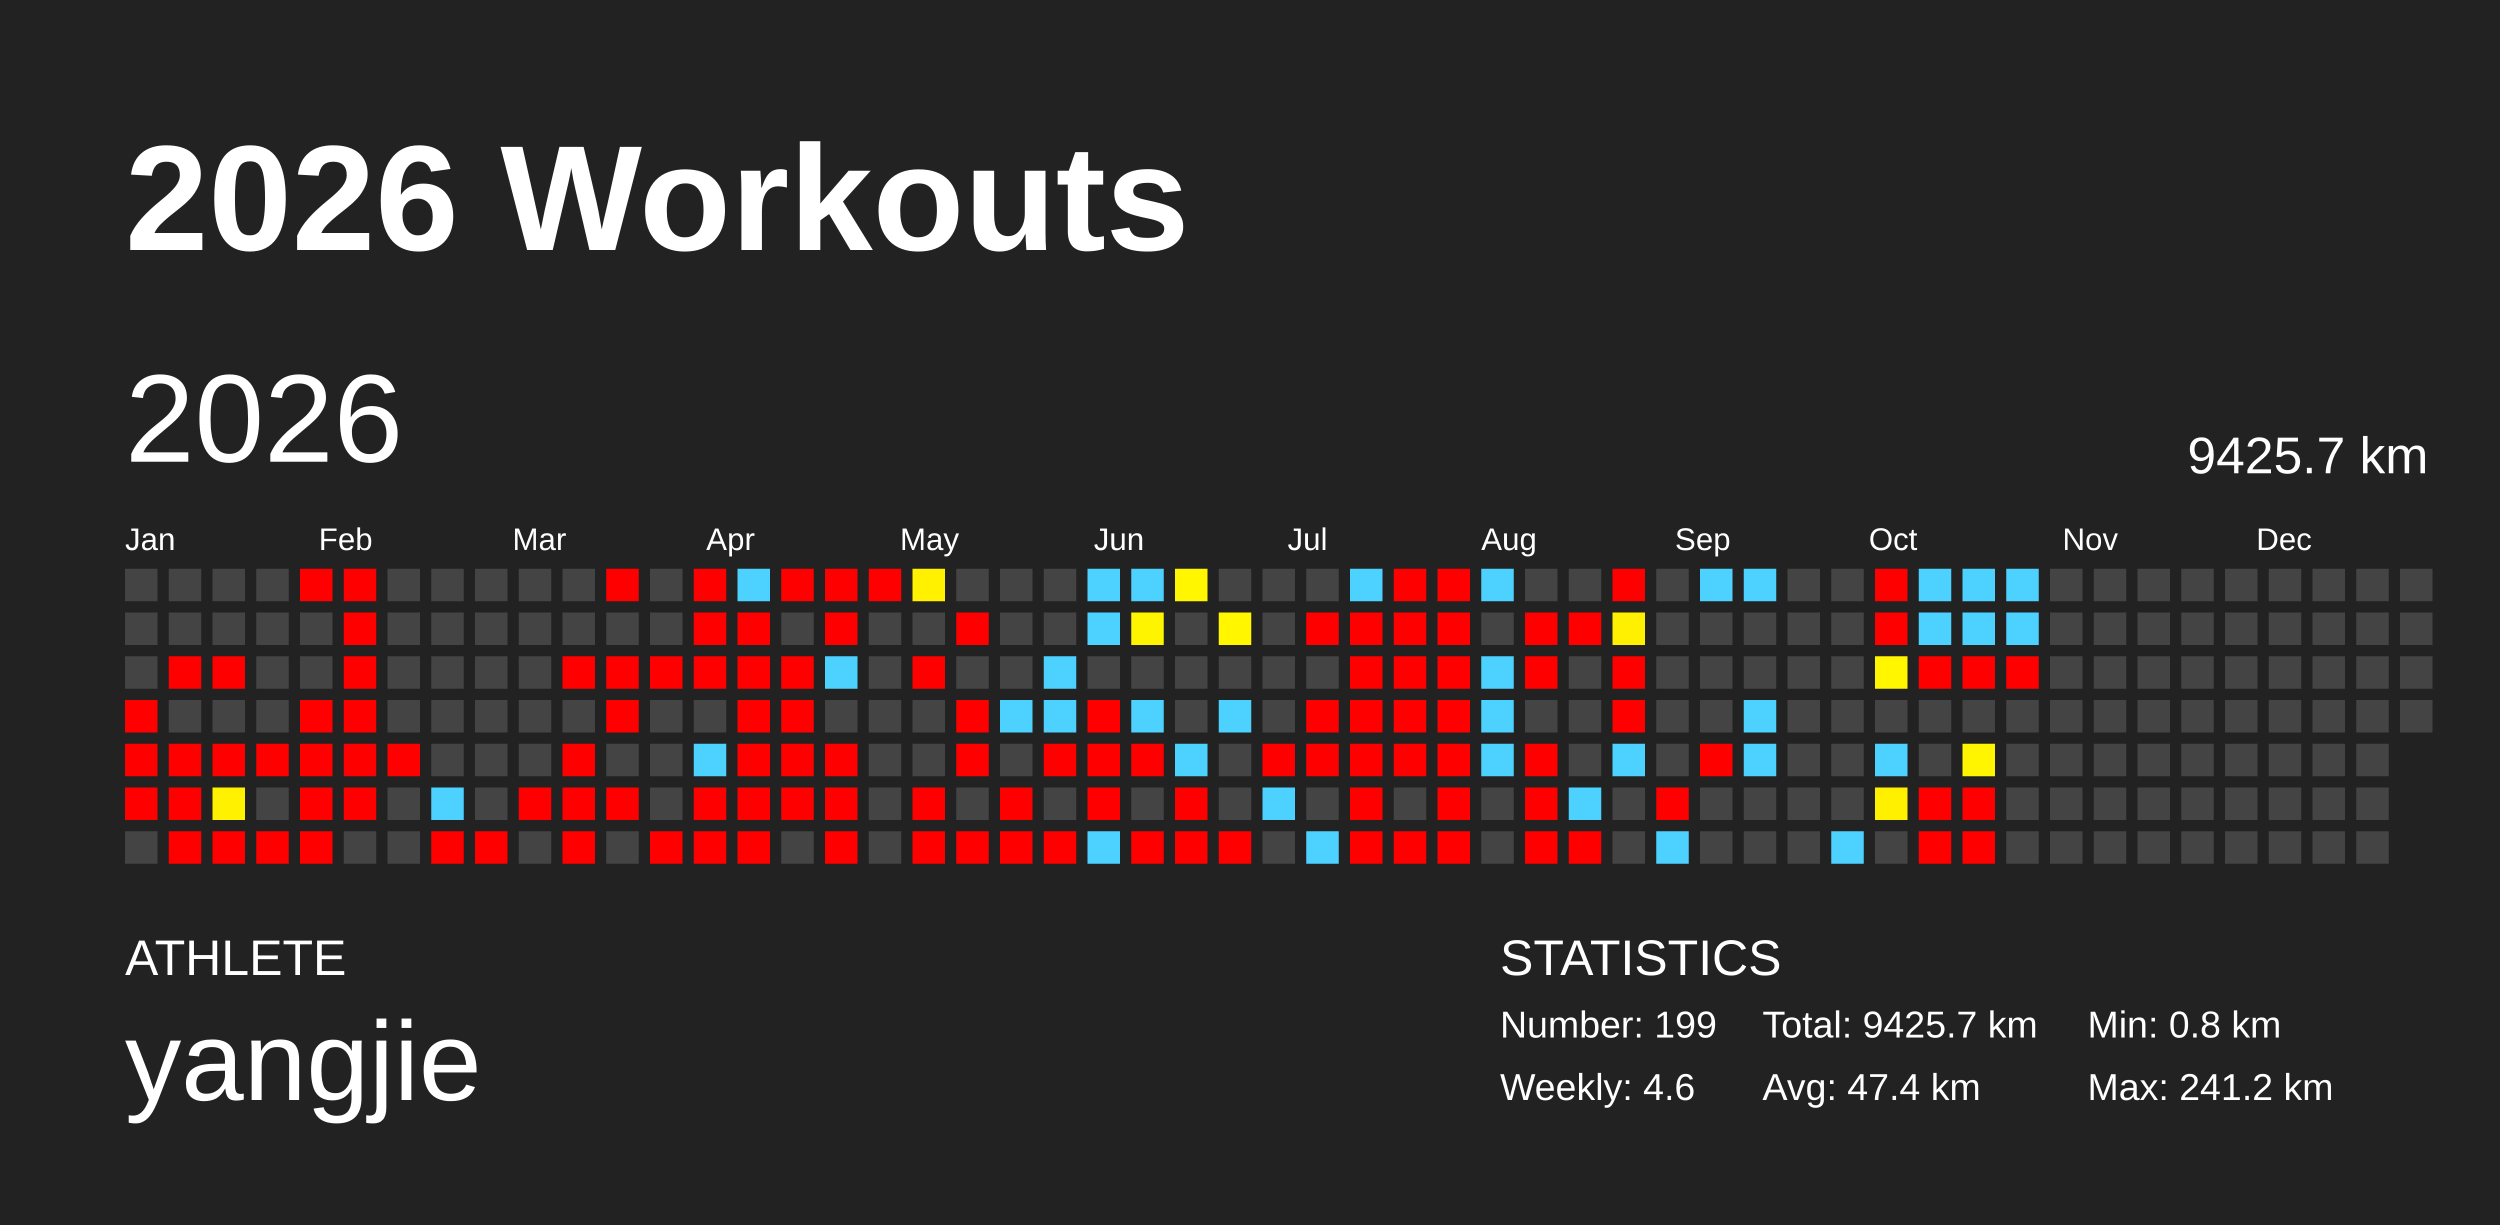
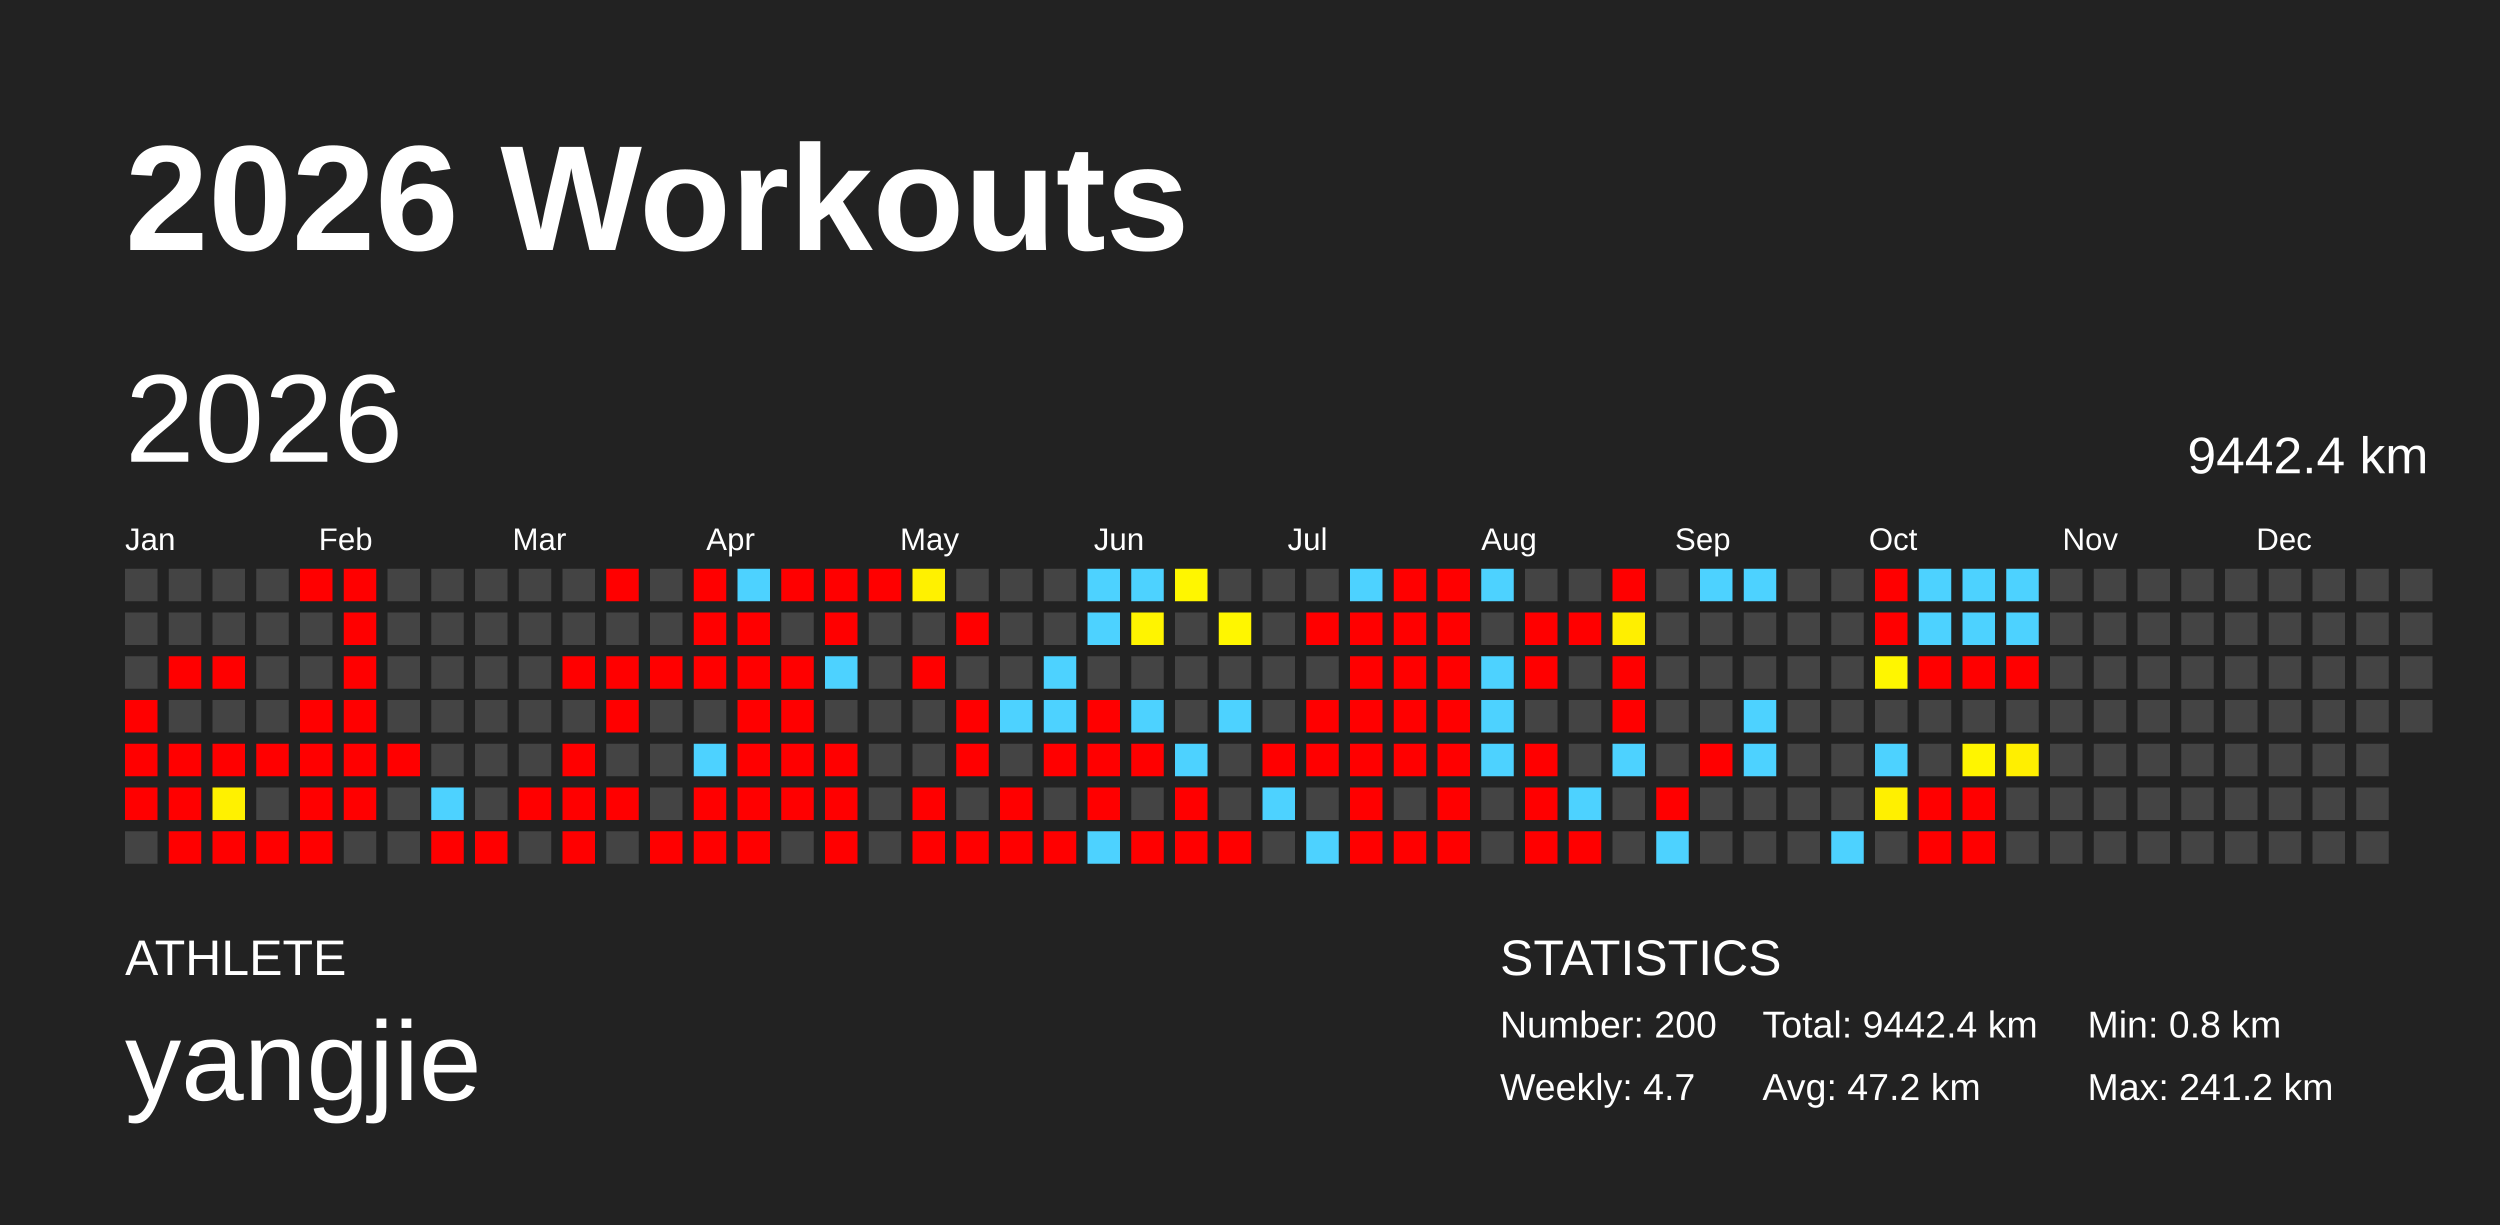
<svg xmlns="http://www.w3.org/2000/svg" baseProfile="full" height="98mm" version="1.1" viewBox="0,0,200,98" width="200mm">
  <defs />
  <rect fill="#222222" height="98" width="200" x="0" y="0" />
  <text fill="#FFFFFF" style="font-size:12px; font-family:Arial; font-weight:bold;" x="10" y="20">2026 Workouts</text>
  <text fill="#FFFFFF" style="font-size:4px; font-family:Arial" x="10" y="78">ATHLETE</text>
  <text fill="#FFFFFF" style="font-size:9px; font-family:Arial" x="10" y="88">yangjie</text>
  <text fill="#FFFFFF" style="font-size:4px; font-family:Arial" x="120" y="78">STATISTICS</text>
-   <text fill="#FFFFFF" style="font-size:3px; font-family:Arial" x="120" y="83">Number: 199</text>
-   <text fill="#FFFFFF" style="font-size:3px; font-family:Arial" x="120" y="88">Weekly: 4.6</text>
-   <text fill="#FFFFFF" style="font-size:3px; font-family:Arial" x="141" y="83">Total: 9425.7 km</text>
-   <text fill="#FFFFFF" style="font-size:3px; font-family:Arial" x="141" y="88">Avg: 47.4 km</text>
+   <text fill="#FFFFFF" style="font-size:3px; font-family:Arial" x="120" y="83">Number: 200</text>
+   <text fill="#FFFFFF" style="font-size:3px; font-family:Arial" x="120" y="88">Weekly: 4.7</text>
+   <text fill="#FFFFFF" style="font-size:3px; font-family:Arial" x="141" y="83">Total: 9442.4 km</text>
+   <text fill="#FFFFFF" style="font-size:3px; font-family:Arial" x="141" y="88">Avg: 47.2 km</text>
  <text fill="#FFFFFF" style="font-size:3px; font-family:Arial" x="167" y="83">Min: 0.8 km</text>
  <text fill="#FFFFFF" style="font-size:3px; font-family:Arial" x="167" y="88">Max: 241.2 km</text>
  <text dominant-baseline="hanging" fill="#FFFFFF" style="font-size:10.0px; font-family:Arial;" x="10" y="30">2026</text>
-   <text dominant-baseline="hanging" fill="#FFFFFF" style="font-size:4.125px; font-family:Arial;" x="175" y="35">9425.7 km</text>
+   <text dominant-baseline="hanging" fill="#FFFFFF" style="font-size:4.125px; font-family:Arial;" x="175" y="35">9442.4 km</text>
  <text fill="#FFFFFF" style="font-size:2.5px; font-family:Arial" x="10.0" y="44">Jan</text>
  <text fill="#FFFFFF" style="font-size:2.5px; font-family:Arial" x="25.5" y="44">Feb</text>
  <text fill="#FFFFFF" style="font-size:2.5px; font-family:Arial" x="41.0" y="44">Mar</text>
  <text fill="#FFFFFF" style="font-size:2.5px; font-family:Arial" x="56.5" y="44">Apr</text>
  <text fill="#FFFFFF" style="font-size:2.5px; font-family:Arial" x="72.0" y="44">May</text>
  <text fill="#FFFFFF" style="font-size:2.5px; font-family:Arial" x="87.5" y="44">Jun</text>
  <text fill="#FFFFFF" style="font-size:2.5px; font-family:Arial" x="103.0" y="44">Jul</text>
  <text fill="#FFFFFF" style="font-size:2.5px; font-family:Arial" x="118.5" y="44">Aug</text>
  <text fill="#FFFFFF" style="font-size:2.5px; font-family:Arial" x="134.0" y="44">Sep</text>
  <text fill="#FFFFFF" style="font-size:2.5px; font-family:Arial" x="149.5" y="44">Oct</text>
  <text fill="#FFFFFF" style="font-size:2.5px; font-family:Arial" x="165.0" y="44">Nov</text>
  <text fill="#FFFFFF" style="font-size:2.5px; font-family:Arial" x="180.5" y="44">Dec</text>
  <rect fill="#444444" height="2.6" width="2.6" x="10.0" y="45.5" />
  <rect fill="#444444" height="2.6" width="2.6" x="10.0" y="49.0" />
  <rect fill="#444444" height="2.6" width="2.6" x="10.0" y="52.5" />
  <rect fill="red" height="2.6" width="2.6" x="10.0" y="56.0" />
  <rect fill="red" height="2.6" width="2.6" x="10.0" y="59.5" />
  <rect fill="red" height="2.6" width="2.6" x="10.0" y="63.0" />
  <rect fill="#444444" height="2.6" width="2.6" x="10.0" y="66.5" />
  <rect fill="#444444" height="2.6" width="2.6" x="13.5" y="45.5" />
  <rect fill="#444444" height="2.6" width="2.6" x="13.5" y="49.0" />
  <rect fill="red" height="2.6" width="2.6" x="13.5" y="52.5" />
  <rect fill="#444444" height="2.6" width="2.6" x="13.5" y="56.0" />
  <rect fill="red" height="2.6" width="2.6" x="13.5" y="59.5" />
  <rect fill="red" height="2.6" width="2.6" x="13.5" y="63.0" />
  <rect fill="red" height="2.6" width="2.6" x="13.5" y="66.5" />
  <rect fill="#444444" height="2.6" width="2.6" x="17.0" y="45.5" />
  <rect fill="#444444" height="2.6" width="2.6" x="17.0" y="49.0" />
  <rect fill="red" height="2.6" width="2.6" x="17.0" y="52.5" />
  <rect fill="#444444" height="2.6" width="2.6" x="17.0" y="56.0" />
  <rect fill="red" height="2.6" width="2.6" x="17.0" y="59.5" />
  <rect fill="#fff100" height="2.6" width="2.6" x="17.0" y="63.0" />
  <rect fill="red" height="2.6" width="2.6" x="17.0" y="66.5" />
  <rect fill="#444444" height="2.6" width="2.6" x="20.5" y="45.5" />
  <rect fill="#444444" height="2.6" width="2.6" x="20.5" y="49.0" />
  <rect fill="#444444" height="2.6" width="2.6" x="20.5" y="52.5" />
  <rect fill="#444444" height="2.6" width="2.6" x="20.5" y="56.0" />
  <rect fill="red" height="2.6" width="2.6" x="20.5" y="59.5" />
  <rect fill="#444444" height="2.6" width="2.6" x="20.5" y="63.0" />
  <rect fill="red" height="2.6" width="2.6" x="20.5" y="66.5" />
  <rect fill="red" height="2.6" width="2.6" x="24.0" y="45.5" />
  <rect fill="#444444" height="2.6" width="2.6" x="24.0" y="49.0" />
  <rect fill="#444444" height="2.6" width="2.6" x="24.0" y="52.5" />
  <rect fill="red" height="2.6" width="2.6" x="24.0" y="56.0" />
  <rect fill="red" height="2.6" width="2.6" x="24.0" y="59.5" />
  <rect fill="red" height="2.6" width="2.6" x="24.0" y="63.0" />
  <rect fill="red" height="2.6" width="2.6" x="24.0" y="66.5" />
  <rect fill="red" height="2.6" width="2.6" x="27.5" y="45.5" />
  <rect fill="red" height="2.6" width="2.6" x="27.5" y="49.0" />
  <rect fill="red" height="2.6" width="2.6" x="27.5" y="52.5" />
  <rect fill="red" height="2.6" width="2.6" x="27.5" y="56.0" />
  <rect fill="red" height="2.6" width="2.6" x="27.5" y="59.5" />
  <rect fill="red" height="2.6" width="2.6" x="27.5" y="63.0" />
  <rect fill="#444444" height="2.6" width="2.6" x="27.5" y="66.5" />
  <rect fill="#444444" height="2.6" width="2.6" x="31.0" y="45.5" />
  <rect fill="#444444" height="2.6" width="2.6" x="31.0" y="49.0" />
  <rect fill="#444444" height="2.6" width="2.6" x="31.0" y="52.5" />
  <rect fill="#444444" height="2.6" width="2.6" x="31.0" y="56.0" />
  <rect fill="red" height="2.6" width="2.6" x="31.0" y="59.5" />
  <rect fill="#444444" height="2.6" width="2.6" x="31.0" y="63.0" />
  <rect fill="#444444" height="2.6" width="2.6" x="31.0" y="66.5" />
  <rect fill="#444444" height="2.6" width="2.6" x="34.5" y="45.5" />
  <rect fill="#444444" height="2.6" width="2.6" x="34.5" y="49.0" />
  <rect fill="#444444" height="2.6" width="2.6" x="34.5" y="52.5" />
  <rect fill="#444444" height="2.6" width="2.6" x="34.5" y="56.0" />
  <rect fill="#444444" height="2.6" width="2.6" x="34.5" y="59.5" />
  <rect fill="#4dd2ff" height="2.6" width="2.6" x="34.5" y="63.0" />
  <rect fill="red" height="2.6" width="2.6" x="34.5" y="66.5" />
  <rect fill="#444444" height="2.6" width="2.6" x="38.0" y="45.5" />
  <rect fill="#444444" height="2.6" width="2.6" x="38.0" y="49.0" />
  <rect fill="#444444" height="2.6" width="2.6" x="38.0" y="52.5" />
  <rect fill="#444444" height="2.6" width="2.6" x="38.0" y="56.0" />
  <rect fill="#444444" height="2.6" width="2.6" x="38.0" y="59.5" />
  <rect fill="#444444" height="2.6" width="2.6" x="38.0" y="63.0" />
  <rect fill="red" height="2.6" width="2.6" x="38.0" y="66.5" />
  <rect fill="#444444" height="2.6" width="2.6" x="41.5" y="45.5" />
  <rect fill="#444444" height="2.6" width="2.6" x="41.5" y="49.0" />
  <rect fill="#444444" height="2.6" width="2.6" x="41.5" y="52.5" />
  <rect fill="#444444" height="2.6" width="2.6" x="41.5" y="56.0" />
  <rect fill="#444444" height="2.6" width="2.6" x="41.5" y="59.5" />
  <rect fill="red" height="2.6" width="2.6" x="41.5" y="63.0" />
  <rect fill="#444444" height="2.6" width="2.6" x="41.5" y="66.5" />
  <rect fill="#444444" height="2.6" width="2.6" x="45.0" y="45.5" />
  <rect fill="#444444" height="2.6" width="2.6" x="45.0" y="49.0" />
  <rect fill="red" height="2.6" width="2.6" x="45.0" y="52.5" />
  <rect fill="#444444" height="2.6" width="2.6" x="45.0" y="56.0" />
  <rect fill="red" height="2.6" width="2.6" x="45.0" y="59.5" />
  <rect fill="red" height="2.6" width="2.6" x="45.0" y="63.0" />
  <rect fill="red" height="2.6" width="2.6" x="45.0" y="66.5" />
  <rect fill="red" height="2.6" width="2.6" x="48.5" y="45.5" />
  <rect fill="#444444" height="2.6" width="2.6" x="48.5" y="49.0" />
  <rect fill="red" height="2.6" width="2.6" x="48.5" y="52.5" />
  <rect fill="red" height="2.6" width="2.6" x="48.5" y="56.0" />
  <rect fill="#444444" height="2.6" width="2.6" x="48.5" y="59.5" />
  <rect fill="red" height="2.6" width="2.6" x="48.5" y="63.0" />
  <rect fill="#444444" height="2.6" width="2.6" x="48.5" y="66.5" />
  <rect fill="#444444" height="2.6" width="2.6" x="52.0" y="45.5" />
  <rect fill="#444444" height="2.6" width="2.6" x="52.0" y="49.0" />
  <rect fill="red" height="2.6" width="2.6" x="52.0" y="52.5" />
  <rect fill="#444444" height="2.6" width="2.6" x="52.0" y="56.0" />
  <rect fill="#444444" height="2.6" width="2.6" x="52.0" y="59.5" />
  <rect fill="#444444" height="2.6" width="2.6" x="52.0" y="63.0" />
  <rect fill="red" height="2.6" width="2.6" x="52.0" y="66.5" />
  <rect fill="red" height="2.6" width="2.6" x="55.5" y="45.5" />
  <rect fill="red" height="2.6" width="2.6" x="55.5" y="49.0" />
  <rect fill="red" height="2.6" width="2.6" x="55.5" y="52.5" />
  <rect fill="#444444" height="2.6" width="2.6" x="55.5" y="56.0" />
  <rect fill="#4dd2ff" height="2.6" width="2.6" x="55.5" y="59.5" />
  <rect fill="red" height="2.6" width="2.6" x="55.5" y="63.0" />
  <rect fill="red" height="2.6" width="2.6" x="55.5" y="66.5" />
  <rect fill="#4dd2ff" height="2.6" width="2.6" x="59.0" y="45.5" />
  <rect fill="red" height="2.6" width="2.6" x="59.0" y="49.0" />
  <rect fill="red" height="2.6" width="2.6" x="59.0" y="52.5" />
  <rect fill="red" height="2.6" width="2.6" x="59.0" y="56.0" />
  <rect fill="red" height="2.6" width="2.6" x="59.0" y="59.5" />
  <rect fill="red" height="2.6" width="2.6" x="59.0" y="63.0" />
  <rect fill="red" height="2.6" width="2.6" x="59.0" y="66.5" />
  <rect fill="red" height="2.6" width="2.6" x="62.5" y="45.5" />
  <rect fill="#444444" height="2.6" width="2.6" x="62.5" y="49.0" />
  <rect fill="red" height="2.6" width="2.6" x="62.5" y="52.5" />
  <rect fill="red" height="2.6" width="2.6" x="62.5" y="56.0" />
  <rect fill="red" height="2.6" width="2.6" x="62.5" y="59.5" />
  <rect fill="red" height="2.6" width="2.6" x="62.5" y="63.0" />
  <rect fill="#444444" height="2.6" width="2.6" x="62.5" y="66.5" />
  <rect fill="red" height="2.6" width="2.6" x="66.0" y="45.5" />
  <rect fill="red" height="2.6" width="2.6" x="66.0" y="49.0" />
  <rect fill="#4dd2ff" height="2.6" width="2.6" x="66.0" y="52.5" />
  <rect fill="#444444" height="2.6" width="2.6" x="66.0" y="56.0" />
  <rect fill="red" height="2.6" width="2.6" x="66.0" y="59.5" />
  <rect fill="red" height="2.6" width="2.6" x="66.0" y="63.0" />
  <rect fill="red" height="2.6" width="2.6" x="66.0" y="66.5" />
  <rect fill="red" height="2.6" width="2.6" x="69.5" y="45.5" />
  <rect fill="#444444" height="2.6" width="2.6" x="69.5" y="49.0" />
  <rect fill="#444444" height="2.6" width="2.6" x="69.5" y="52.5" />
  <rect fill="#444444" height="2.6" width="2.6" x="69.5" y="56.0" />
  <rect fill="#444444" height="2.6" width="2.6" x="69.5" y="59.5" />
  <rect fill="#444444" height="2.6" width="2.6" x="69.5" y="63.0" />
  <rect fill="#444444" height="2.6" width="2.6" x="69.5" y="66.5" />
  <rect fill="#fff100" height="2.6" width="2.6" x="73.0" y="45.5" />
  <rect fill="#444444" height="2.6" width="2.6" x="73.0" y="49.0" />
  <rect fill="red" height="2.6" width="2.6" x="73.0" y="52.5" />
  <rect fill="#444444" height="2.6" width="2.6" x="73.0" y="56.0" />
  <rect fill="#444444" height="2.6" width="2.6" x="73.0" y="59.5" />
  <rect fill="red" height="2.6" width="2.6" x="73.0" y="63.0" />
  <rect fill="red" height="2.6" width="2.6" x="73.0" y="66.5" />
  <rect fill="#444444" height="2.6" width="2.6" x="76.5" y="45.5" />
  <rect fill="red" height="2.6" width="2.6" x="76.5" y="49.0" />
  <rect fill="#444444" height="2.6" width="2.6" x="76.5" y="52.5" />
  <rect fill="red" height="2.6" width="2.6" x="76.5" y="56.0" />
  <rect fill="red" height="2.6" width="2.6" x="76.5" y="59.5" />
  <rect fill="#444444" height="2.6" width="2.6" x="76.5" y="63.0" />
  <rect fill="red" height="2.6" width="2.6" x="76.5" y="66.5" />
  <rect fill="#444444" height="2.6" width="2.6" x="80.0" y="45.5" />
  <rect fill="#444444" height="2.6" width="2.6" x="80.0" y="49.0" />
  <rect fill="#444444" height="2.6" width="2.6" x="80.0" y="52.5" />
  <rect fill="#4dd2ff" height="2.6" width="2.6" x="80.0" y="56.0" />
  <rect fill="#444444" height="2.6" width="2.6" x="80.0" y="59.5" />
  <rect fill="red" height="2.6" width="2.6" x="80.0" y="63.0" />
  <rect fill="red" height="2.6" width="2.6" x="80.0" y="66.5" />
  <rect fill="#444444" height="2.6" width="2.6" x="83.5" y="45.5" />
  <rect fill="#444444" height="2.6" width="2.6" x="83.5" y="49.0" />
  <rect fill="#4dd2ff" height="2.6" width="2.6" x="83.5" y="52.5" />
  <rect fill="#4dd2ff" height="2.6" width="2.6" x="83.5" y="56.0" />
  <rect fill="red" height="2.6" width="2.6" x="83.5" y="59.5" />
  <rect fill="#444444" height="2.6" width="2.6" x="83.5" y="63.0" />
  <rect fill="red" height="2.6" width="2.6" x="83.5" y="66.5" />
  <rect fill="#4dd2ff" height="2.6" width="2.6" x="87.0" y="45.5" />
  <rect fill="#4dd2ff" height="2.6" width="2.6" x="87.0" y="49.0" />
  <rect fill="#444444" height="2.6" width="2.6" x="87.0" y="52.5" />
  <rect fill="red" height="2.6" width="2.6" x="87.0" y="56.0" />
  <rect fill="red" height="2.6" width="2.6" x="87.0" y="59.5" />
  <rect fill="red" height="2.6" width="2.6" x="87.0" y="63.0" />
  <rect fill="#4dd2ff" height="2.6" width="2.6" x="87.0" y="66.5" />
  <rect fill="#4dd2ff" height="2.6" width="2.6" x="90.5" y="45.5" />
  <rect fill="#fff400" height="2.6" width="2.6" x="90.5" y="49.0" />
  <rect fill="#444444" height="2.6" width="2.6" x="90.5" y="52.5" />
  <rect fill="#4dd2ff" height="2.6" width="2.6" x="90.5" y="56.0" />
  <rect fill="red" height="2.6" width="2.6" x="90.5" y="59.5" />
  <rect fill="#444444" height="2.6" width="2.6" x="90.5" y="63.0" />
  <rect fill="red" height="2.6" width="2.6" x="90.5" y="66.5" />
  <rect fill="#fff600" height="2.6" width="2.6" x="94.0" y="45.5" />
  <rect fill="#444444" height="2.6" width="2.6" x="94.0" y="49.0" />
  <rect fill="#444444" height="2.6" width="2.6" x="94.0" y="52.5" />
  <rect fill="#444444" height="2.6" width="2.6" x="94.0" y="56.0" />
  <rect fill="#4dd2ff" height="2.6" width="2.6" x="94.0" y="59.5" />
  <rect fill="red" height="2.6" width="2.6" x="94.0" y="63.0" />
  <rect fill="red" height="2.6" width="2.6" x="94.0" y="66.5" />
  <rect fill="#444444" height="2.6" width="2.6" x="97.5" y="45.5" />
  <rect fill="#fff600" height="2.6" width="2.6" x="97.5" y="49.0" />
  <rect fill="#444444" height="2.6" width="2.6" x="97.5" y="52.5" />
  <rect fill="#4dd2ff" height="2.6" width="2.6" x="97.5" y="56.0" />
  <rect fill="#444444" height="2.6" width="2.6" x="97.5" y="59.5" />
  <rect fill="#444444" height="2.6" width="2.6" x="97.5" y="63.0" />
  <rect fill="red" height="2.6" width="2.6" x="97.5" y="66.5" />
  <rect fill="#444444" height="2.6" width="2.6" x="101.0" y="45.5" />
  <rect fill="#444444" height="2.6" width="2.6" x="101.0" y="49.0" />
  <rect fill="#444444" height="2.6" width="2.6" x="101.0" y="52.5" />
  <rect fill="#444444" height="2.6" width="2.6" x="101.0" y="56.0" />
  <rect fill="red" height="2.6" width="2.6" x="101.0" y="59.5" />
  <rect fill="#4dd2ff" height="2.6" width="2.6" x="101.0" y="63.0" />
  <rect fill="#444444" height="2.6" width="2.6" x="101.0" y="66.5" />
  <rect fill="#444444" height="2.6" width="2.6" x="104.5" y="45.5" />
  <rect fill="red" height="2.6" width="2.6" x="104.5" y="49.0" />
  <rect fill="#444444" height="2.6" width="2.6" x="104.5" y="52.5" />
  <rect fill="red" height="2.6" width="2.6" x="104.5" y="56.0" />
  <rect fill="red" height="2.6" width="2.6" x="104.5" y="59.5" />
  <rect fill="#444444" height="2.6" width="2.6" x="104.5" y="63.0" />
  <rect fill="#4dd2ff" height="2.6" width="2.6" x="104.5" y="66.5" />
  <rect fill="#4dd2ff" height="2.6" width="2.6" x="108.0" y="45.5" />
  <rect fill="red" height="2.6" width="2.6" x="108.0" y="49.0" />
  <rect fill="red" height="2.6" width="2.6" x="108.0" y="52.5" />
  <rect fill="red" height="2.6" width="2.6" x="108.0" y="56.0" />
  <rect fill="red" height="2.6" width="2.6" x="108.0" y="59.5" />
  <rect fill="red" height="2.6" width="2.6" x="108.0" y="63.0" />
  <rect fill="red" height="2.6" width="2.6" x="108.0" y="66.5" />
  <rect fill="red" height="2.6" width="2.6" x="111.5" y="45.5" />
  <rect fill="red" height="2.6" width="2.6" x="111.5" y="49.0" />
  <rect fill="red" height="2.6" width="2.6" x="111.5" y="52.5" />
  <rect fill="red" height="2.6" width="2.6" x="111.5" y="56.0" />
  <rect fill="red" height="2.6" width="2.6" x="111.5" y="59.5" />
  <rect fill="#444444" height="2.6" width="2.6" x="111.5" y="63.0" />
  <rect fill="red" height="2.6" width="2.6" x="111.5" y="66.5" />
  <rect fill="red" height="2.6" width="2.6" x="115.0" y="45.5" />
  <rect fill="red" height="2.6" width="2.6" x="115.0" y="49.0" />
  <rect fill="red" height="2.6" width="2.6" x="115.0" y="52.5" />
  <rect fill="red" height="2.6" width="2.6" x="115.0" y="56.0" />
  <rect fill="red" height="2.6" width="2.6" x="115.0" y="59.5" />
  <rect fill="red" height="2.6" width="2.6" x="115.0" y="63.0" />
  <rect fill="red" height="2.6" width="2.6" x="115.0" y="66.5" />
  <rect fill="#4dd2ff" height="2.6" width="2.6" x="118.5" y="45.5" />
  <rect fill="#444444" height="2.6" width="2.6" x="118.5" y="49.0" />
  <rect fill="#4dd2ff" height="2.6" width="2.6" x="118.5" y="52.5" />
  <rect fill="#4dd2ff" height="2.6" width="2.6" x="118.5" y="56.0" />
  <rect fill="#4dd2ff" height="2.6" width="2.6" x="118.5" y="59.5" />
  <rect fill="#444444" height="2.6" width="2.6" x="118.5" y="63.0" />
  <rect fill="#444444" height="2.6" width="2.6" x="118.5" y="66.5" />
  <rect fill="#444444" height="2.6" width="2.6" x="122.0" y="45.5" />
  <rect fill="red" height="2.6" width="2.6" x="122.0" y="49.0" />
  <rect fill="red" height="2.6" width="2.6" x="122.0" y="52.5" />
  <rect fill="#444444" height="2.6" width="2.6" x="122.0" y="56.0" />
  <rect fill="red" height="2.6" width="2.6" x="122.0" y="59.5" />
  <rect fill="red" height="2.6" width="2.6" x="122.0" y="63.0" />
  <rect fill="red" height="2.6" width="2.6" x="122.0" y="66.5" />
  <rect fill="#444444" height="2.6" width="2.6" x="125.5" y="45.5" />
  <rect fill="red" height="2.6" width="2.6" x="125.5" y="49.0" />
  <rect fill="#444444" height="2.6" width="2.6" x="125.5" y="52.5" />
  <rect fill="#444444" height="2.6" width="2.6" x="125.5" y="56.0" />
  <rect fill="#444444" height="2.6" width="2.6" x="125.5" y="59.5" />
  <rect fill="#4dd2ff" height="2.6" width="2.6" x="125.5" y="63.0" />
  <rect fill="red" height="2.6" width="2.6" x="125.5" y="66.5" />
  <rect fill="red" height="2.6" width="2.6" x="129.0" y="45.5" />
  <rect fill="#ffef00" height="2.6" width="2.6" x="129.0" y="49.0" />
  <rect fill="red" height="2.6" width="2.6" x="129.0" y="52.5" />
  <rect fill="red" height="2.6" width="2.6" x="129.0" y="56.0" />
  <rect fill="#4dd2ff" height="2.6" width="2.6" x="129.0" y="59.5" />
  <rect fill="#444444" height="2.6" width="2.6" x="129.0" y="63.0" />
  <rect fill="#444444" height="2.6" width="2.6" x="129.0" y="66.5" />
  <rect fill="#444444" height="2.6" width="2.6" x="132.5" y="45.5" />
  <rect fill="#444444" height="2.6" width="2.6" x="132.5" y="49.0" />
  <rect fill="#444444" height="2.6" width="2.6" x="132.5" y="52.5" />
  <rect fill="#444444" height="2.6" width="2.6" x="132.5" y="56.0" />
  <rect fill="#444444" height="2.6" width="2.6" x="132.5" y="59.5" />
  <rect fill="red" height="2.6" width="2.6" x="132.5" y="63.0" />
  <rect fill="#4dd2ff" height="2.6" width="2.6" x="132.5" y="66.5" />
  <rect fill="#4dd2ff" height="2.6" width="2.6" x="136.0" y="45.5" />
  <rect fill="#444444" height="2.6" width="2.6" x="136.0" y="49.0" />
  <rect fill="#444444" height="2.6" width="2.6" x="136.0" y="52.5" />
  <rect fill="#444444" height="2.6" width="2.6" x="136.0" y="56.0" />
  <rect fill="red" height="2.6" width="2.6" x="136.0" y="59.5" />
  <rect fill="#444444" height="2.6" width="2.6" x="136.0" y="63.0" />
  <rect fill="#444444" height="2.6" width="2.6" x="136.0" y="66.5" />
  <rect fill="#4dd2ff" height="2.6" width="2.6" x="139.5" y="45.5" />
  <rect fill="#444444" height="2.6" width="2.6" x="139.5" y="49.0" />
  <rect fill="#444444" height="2.6" width="2.6" x="139.5" y="52.5" />
  <rect fill="#4dd2ff" height="2.6" width="2.6" x="139.5" y="56.0" />
  <rect fill="#4dd2ff" height="2.6" width="2.6" x="139.5" y="59.5" />
  <rect fill="#444444" height="2.6" width="2.6" x="139.5" y="63.0" />
  <rect fill="#444444" height="2.6" width="2.6" x="139.5" y="66.5" />
  <rect fill="#444444" height="2.6" width="2.6" x="143.0" y="45.5" />
  <rect fill="#444444" height="2.6" width="2.6" x="143.0" y="49.0" />
  <rect fill="#444444" height="2.6" width="2.6" x="143.0" y="52.5" />
  <rect fill="#444444" height="2.6" width="2.6" x="143.0" y="56.0" />
  <rect fill="#444444" height="2.6" width="2.6" x="143.0" y="59.5" />
  <rect fill="#444444" height="2.6" width="2.6" x="143.0" y="63.0" />
  <rect fill="#444444" height="2.6" width="2.6" x="143.0" y="66.5" />
  <rect fill="#444444" height="2.6" width="2.6" x="146.5" y="45.5" />
  <rect fill="#444444" height="2.6" width="2.6" x="146.5" y="49.0" />
  <rect fill="#444444" height="2.6" width="2.6" x="146.5" y="52.5" />
  <rect fill="#444444" height="2.6" width="2.6" x="146.5" y="56.0" />
  <rect fill="#444444" height="2.6" width="2.6" x="146.5" y="59.5" />
  <rect fill="#444444" height="2.6" width="2.6" x="146.5" y="63.0" />
  <rect fill="#4dd2ff" height="2.6" width="2.6" x="146.5" y="66.5" />
  <rect fill="red" height="2.6" width="2.6" x="150.0" y="45.5" />
  <rect fill="red" height="2.6" width="2.6" x="150.0" y="49.0" />
  <rect fill="#fff600" height="2.6" width="2.6" x="150.0" y="52.5" />
  <rect fill="#444444" height="2.6" width="2.6" x="150.0" y="56.0" />
  <rect fill="#4dd2ff" height="2.6" width="2.6" x="150.0" y="59.5" />
  <rect fill="#fff000" height="2.6" width="2.6" x="150.0" y="63.0" />
  <rect fill="#444444" height="2.6" width="2.6" x="150.0" y="66.5" />
  <rect fill="#4dd2ff" height="2.6" width="2.6" x="153.5" y="45.5" />
  <rect fill="#4dd2ff" height="2.6" width="2.6" x="153.5" y="49.0" />
  <rect fill="red" height="2.6" width="2.6" x="153.5" y="52.5" />
  <rect fill="#444444" height="2.6" width="2.6" x="153.5" y="56.0" />
  <rect fill="#444444" height="2.6" width="2.6" x="153.5" y="59.5" />
  <rect fill="red" height="2.6" width="2.6" x="153.5" y="63.0" />
  <rect fill="red" height="2.6" width="2.6" x="153.5" y="66.5" />
  <rect fill="#4dd2ff" height="2.6" width="2.6" x="157.0" y="45.5" />
  <rect fill="#4dd2ff" height="2.6" width="2.6" x="157.0" y="49.0" />
  <rect fill="red" height="2.6" width="2.6" x="157.0" y="52.5" />
  <rect fill="#444444" height="2.6" width="2.6" x="157.0" y="56.0" />
  <rect fill="#fff500" height="2.6" width="2.6" x="157.0" y="59.5" />
  <rect fill="red" height="2.6" width="2.6" x="157.0" y="63.0" />
  <rect fill="red" height="2.6" width="2.6" x="157.0" y="66.5" />
  <rect fill="#4dd2ff" height="2.6" width="2.6" x="160.5" y="45.5" />
  <rect fill="#4dd2ff" height="2.6" width="2.6" x="160.5" y="49.0" />
  <rect fill="red" height="2.6" width="2.6" x="160.5" y="52.5" />
  <rect fill="#444444" height="2.6" width="2.6" x="160.5" y="56.0" />
-   <rect fill="#444444" height="2.6" width="2.6" x="160.5" y="59.5" />
+   <rect fill="#ffef00" height="2.6" width="2.6" x="160.5" y="59.5" />
  <rect fill="#444444" height="2.6" width="2.6" x="160.5" y="63.0" />
  <rect fill="#444444" height="2.6" width="2.6" x="160.5" y="66.5" />
  <rect fill="#444444" height="2.6" width="2.6" x="164.0" y="45.5" />
  <rect fill="#444444" height="2.6" width="2.6" x="164.0" y="49.0" />
  <rect fill="#444444" height="2.6" width="2.6" x="164.0" y="52.5" />
  <rect fill="#444444" height="2.6" width="2.6" x="164.0" y="56.0" />
  <rect fill="#444444" height="2.6" width="2.6" x="164.0" y="59.5" />
  <rect fill="#444444" height="2.6" width="2.6" x="164.0" y="63.0" />
  <rect fill="#444444" height="2.6" width="2.6" x="164.0" y="66.5" />
  <rect fill="#444444" height="2.6" width="2.6" x="167.5" y="45.5" />
  <rect fill="#444444" height="2.6" width="2.6" x="167.5" y="49.0" />
  <rect fill="#444444" height="2.6" width="2.6" x="167.5" y="52.5" />
  <rect fill="#444444" height="2.6" width="2.6" x="167.5" y="56.0" />
  <rect fill="#444444" height="2.6" width="2.6" x="167.5" y="59.5" />
  <rect fill="#444444" height="2.6" width="2.6" x="167.5" y="63.0" />
  <rect fill="#444444" height="2.6" width="2.6" x="167.5" y="66.5" />
  <rect fill="#444444" height="2.6" width="2.6" x="171.0" y="45.5" />
  <rect fill="#444444" height="2.6" width="2.6" x="171.0" y="49.0" />
  <rect fill="#444444" height="2.6" width="2.6" x="171.0" y="52.5" />
  <rect fill="#444444" height="2.6" width="2.6" x="171.0" y="56.0" />
  <rect fill="#444444" height="2.6" width="2.6" x="171.0" y="59.5" />
  <rect fill="#444444" height="2.6" width="2.6" x="171.0" y="63.0" />
  <rect fill="#444444" height="2.6" width="2.6" x="171.0" y="66.5" />
  <rect fill="#444444" height="2.6" width="2.6" x="174.5" y="45.5" />
  <rect fill="#444444" height="2.6" width="2.6" x="174.5" y="49.0" />
  <rect fill="#444444" height="2.6" width="2.6" x="174.5" y="52.5" />
  <rect fill="#444444" height="2.6" width="2.6" x="174.5" y="56.0" />
  <rect fill="#444444" height="2.6" width="2.6" x="174.5" y="59.5" />
  <rect fill="#444444" height="2.6" width="2.6" x="174.5" y="63.0" />
  <rect fill="#444444" height="2.6" width="2.6" x="174.5" y="66.5" />
  <rect fill="#444444" height="2.6" width="2.6" x="178.0" y="45.5" />
  <rect fill="#444444" height="2.6" width="2.6" x="178.0" y="49.0" />
  <rect fill="#444444" height="2.6" width="2.6" x="178.0" y="52.5" />
  <rect fill="#444444" height="2.6" width="2.6" x="178.0" y="56.0" />
  <rect fill="#444444" height="2.6" width="2.6" x="178.0" y="59.5" />
  <rect fill="#444444" height="2.6" width="2.6" x="178.0" y="63.0" />
  <rect fill="#444444" height="2.6" width="2.6" x="178.0" y="66.5" />
  <rect fill="#444444" height="2.6" width="2.6" x="181.5" y="45.5" />
  <rect fill="#444444" height="2.6" width="2.6" x="181.5" y="49.0" />
  <rect fill="#444444" height="2.6" width="2.6" x="181.5" y="52.5" />
  <rect fill="#444444" height="2.6" width="2.6" x="181.5" y="56.0" />
  <rect fill="#444444" height="2.6" width="2.6" x="181.5" y="59.5" />
  <rect fill="#444444" height="2.6" width="2.6" x="181.5" y="63.0" />
  <rect fill="#444444" height="2.6" width="2.6" x="181.5" y="66.5" />
  <rect fill="#444444" height="2.6" width="2.6" x="185.0" y="45.5" />
  <rect fill="#444444" height="2.6" width="2.6" x="185.0" y="49.0" />
  <rect fill="#444444" height="2.6" width="2.6" x="185.0" y="52.5" />
  <rect fill="#444444" height="2.6" width="2.6" x="185.0" y="56.0" />
  <rect fill="#444444" height="2.6" width="2.6" x="185.0" y="59.5" />
  <rect fill="#444444" height="2.6" width="2.6" x="185.0" y="63.0" />
  <rect fill="#444444" height="2.6" width="2.6" x="185.0" y="66.5" />
  <rect fill="#444444" height="2.6" width="2.6" x="188.5" y="45.5" />
  <rect fill="#444444" height="2.6" width="2.6" x="188.5" y="49.0" />
  <rect fill="#444444" height="2.6" width="2.6" x="188.5" y="52.5" />
  <rect fill="#444444" height="2.6" width="2.6" x="188.5" y="56.0" />
  <rect fill="#444444" height="2.6" width="2.6" x="188.5" y="59.5" />
  <rect fill="#444444" height="2.6" width="2.6" x="188.5" y="63.0" />
  <rect fill="#444444" height="2.6" width="2.6" x="188.5" y="66.5" />
  <rect fill="#444444" height="2.6" width="2.6" x="192.0" y="45.5" />
  <rect fill="#444444" height="2.6" width="2.6" x="192.0" y="49.0" />
  <rect fill="#444444" height="2.6" width="2.6" x="192.0" y="52.5" />
  <rect fill="#444444" height="2.6" width="2.6" x="192.0" y="56.0" />
</svg>
